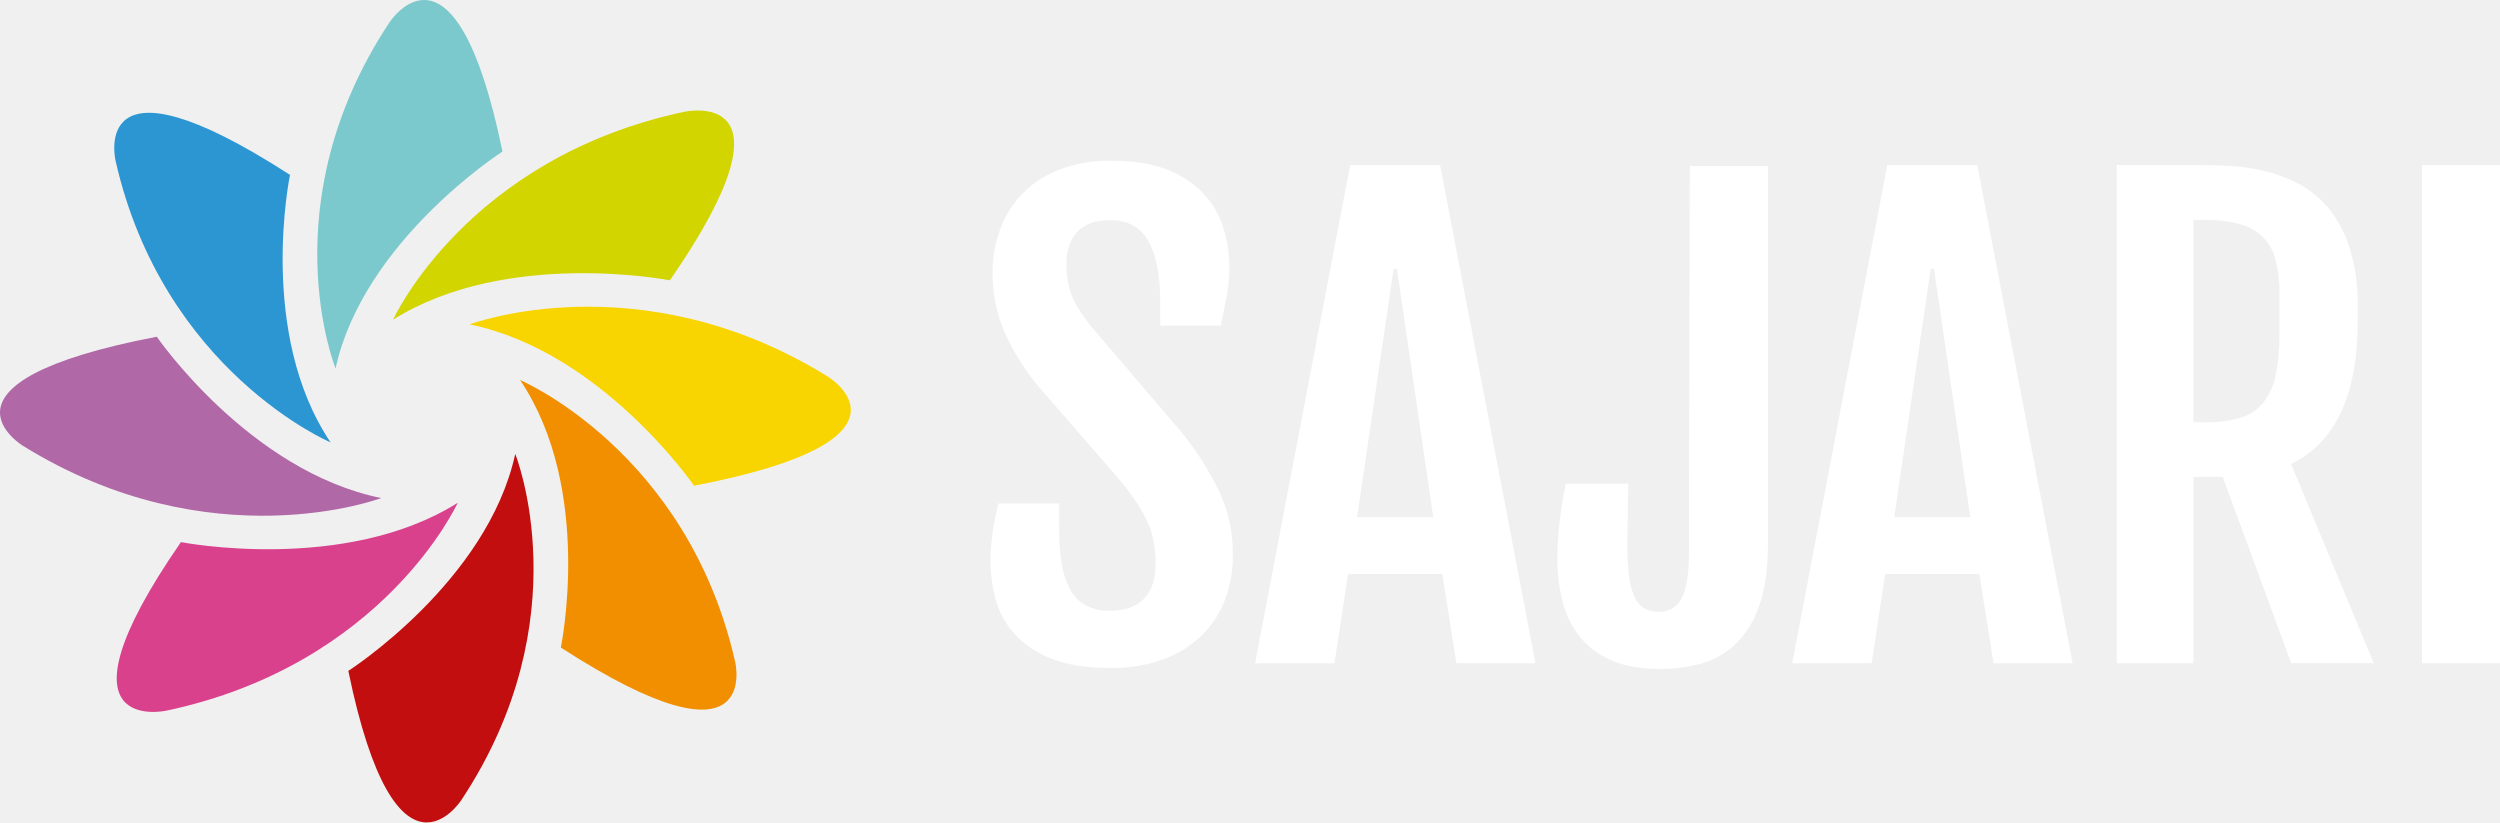
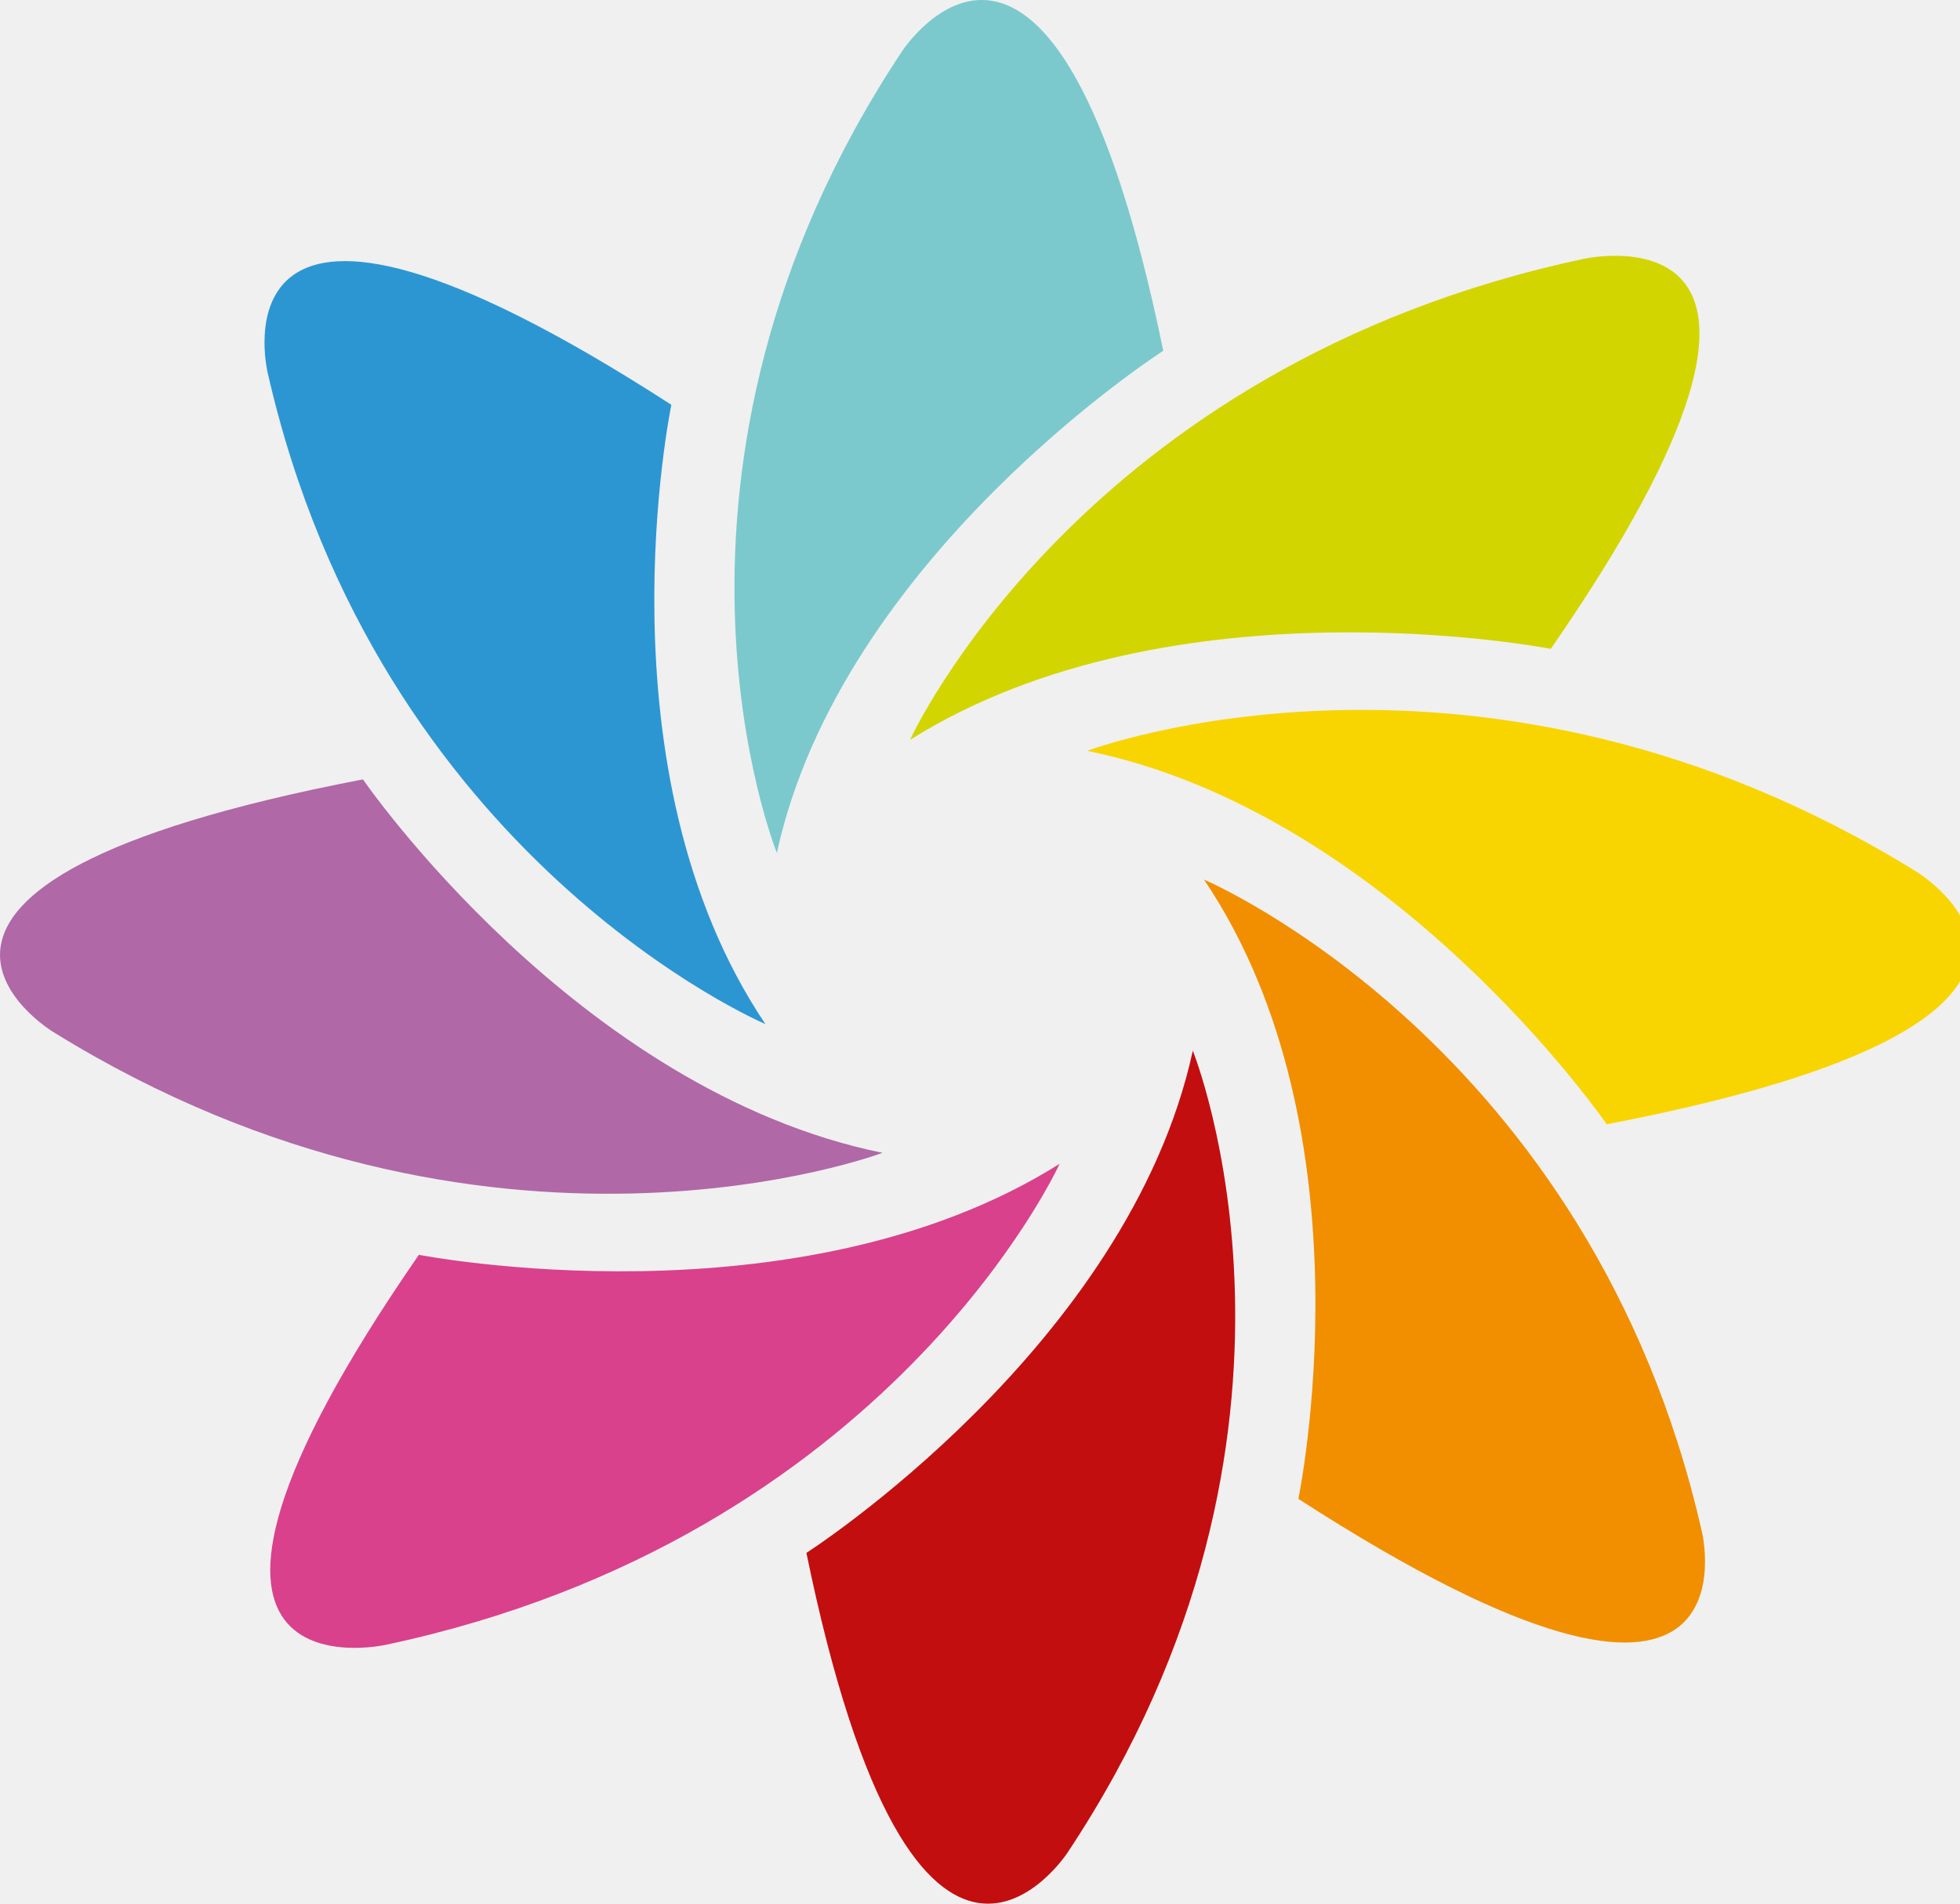
- <svg xmlns="http://www.w3.org/2000/svg" id="Layer_1" data-name="Layer 1" viewBox="0 0 826.81 272">
-   <path fill="#7bc9cd" d="M166.18 50.12s-46 29.48-55.2 71.75c0 0-22-54.41 17.86-114.51C128.86 7.36 150.49-26.24 166.18 50.12z" transform="translate(0 0)" />
-   <path fill="#2c96d3" d="M95.91 57.84S85 110.12 109.34 146.32c0 0-55.33-23.46-71.13-93.19C38.24 53.13 28.94 14.57 95.91 57.84z" transform="translate(0 0)" />
-   <path fill="#b068a7" d="M51.85 111.36s30.49 44.43 74.22 53.36c0 0-56.29 21.25-118.45-17.26C7.62 147.46-27.14 126.53 51.85 111.36z" transform="translate(0 0)" />
-   <path fill="#d9418c" d="M59.84 179.29s54.08 10.56 91.53-13c0 0-24.27 53.49-96.41 68.76C55 235 15.08 244 59.84 179.29z" transform="translate(0 0)" />
-   <path fill="#c20e0f" d="M115.2 221.88s46-29.48 55.2-71.75c0 0 22 54.41-17.85 114.51.0.0-21.66 33.6-37.35-42.76z" transform="translate(0 0)" />
-   <path fill="#f18f00" d="M185.48 214.16S196.4 161.88 172 125.68c0 0 55.33 23.46 71.13 93.19C243.14 218.87 252.44 257.42 185.48 214.16z" transform="translate(0 0)" />
-   <path fill="#f8d500" d="M229.53 160.64S199 116.21 155.31 107.28c0 0 56.29-21.25 118.45 17.26.0.02 34.76 20.93-44.23 36.1z" transform="translate(0 0)" />
-   <path fill="#d2d500" d="M221.54 92.71s-54-10.56-91.53 13c0 0 24.27-53.49 96.41-68.76C226.42 37 266.3 28 221.54 92.71z" transform="translate(0 0)" />
-   <g>
-     <path fill="white" d="M327.62 186a67.71 67.71.0 01.65-9.8q.64-4.49 1.94-9.69h20.06v8a73.32 73.32.0 00.85 11.78 26.94 26.94.0 002.8 8.63 13 13 0 005.19 5.31A16.25 16.25.0 00367 202q7.4.0 11.28-3.9t3.89-11.44a43.21 43.21.0 00-.54-7.09 28.93 28.93.0 00-1.9-6.41 43.37 43.37.0 00-3.65-6.71 89 89 0 00-5.88-7.87l-26.95-31a77 77 0 01-11.08-17.89 48 48 0 01-3.89-19.25 41.48 41.48.0 012.64-15 33.34 33.34.0 017.64-11.82 34 34 0 0112.32-7.72 47 47 0 0116.62-2.75q11.28.0 18.82 3.09a32 32 0 0112 8.1 29 29 0 016.34 11.24A43.74 43.74.0 01406.57 88a52.45 52.45.0 01-.85 9.8c-.57 3-1.21 6.29-2 9.89h-20V99.91q0-13.12-3.89-20.11t-12.68-7q-7.29.0-10.88 3.91t-3.59 10.47a32.44 32.44.0 00.55 6.27 23.93 23.93.0 001.6 5.16 28.66 28.66.0 002.54 4.58c1 1.48 2.13 3 3.39 4.63l30 35.13a99.69 99.69.0 0112.57 19.82 47.37 47.37.0 014.39 20.12A41.83 41.83.0 01405 198.71a33 33 0 01-8.13 12 36.36 36.36.0 01-12.78 7.57 50.23 50.23.0 01-16.87 2.65q-11.58.0-19.21-3A32.23 32.23.0 01335.85 210a27.92 27.92.0 01-6.39-11.19A45.23 45.23.0 01327.62 186zM446.53 54.56h29.74l31.55 164.8H481.67L477 189.84H445.83l-4.49 29.52H415.09zM474 171 462 88.91h-1.1L448.83 171zm74.9 50.23q-9.58.0-16.07-2.89a27.13 27.13.0 01-10.43-7.86 30.62 30.62.0 01-5.64-11.63 56.9 56.9.0 01-1.7-14.09 109.83 109.83.0 01.7-11.72 124.59 124.59.0 012.1-13.07H538.5l-.3 20.06a81.1 81.1.0 00.59 10.67 23.66 23.66.0 001.85 6.85 8.15 8.15.0 003.2 3.66 9.39 9.39.0 004.74 1.11 9.59 9.59.0 004.14-.87 7.3 7.3.0 003.14-3 18 18 0 002-5.88 51.28 51.28.0 00.7-9.31l.3-128.33h25.85V179.76q0 12.75-3 20.85a31.55 31.55.0 01-8 12.68 27.08 27.08.0 01-11.48 6.28A52.51 52.51.0 01548.88 221.25zM624.17 54.56h29.75l31.54 164.8H659.31l-4.69-29.52H623.47L619 219.36H592.73zM651.62 171l-12-82.11h-1.09L626.47 171zM700.07 54.56h28q4.78.0 10.53.39a62.64 62.64.0 0111.47 1.88 46.53 46.53.0 0111.08 4.49 32.17 32.17.0 019.48 8.2 40.21 40.21.0 016.64 13.07 63.38 63.38.0 012.5 19.06v4.15q0 18.81-5.59 30.63t-16.47 17l27.35 65.9H757.76L735.1 157.71h-9.68v61.65H700.07zm29.24 85.1a39.55 39.55.0 0011.48-1.44 15.8 15.8.0 007.59-4.87 21.28 21.28.0 004.19-9.07 63.85 63.85.0 001.3-14v-13a44.25 44.25.0 00-1.2-11 16 16 0 00-11.58-12.06 40.41 40.41.0 00-11.78-1.45h-3.89v66.86zM801 54.56h25.85v164.8H801z" />
-   </g>
+ <svg xmlns="http://www.w3.org/2000/svg" width="280" height="272" viewBox="0 0 280 272">
+   <path fill="#7bc9cd" d="M166.18 50.12s-46 29.48-55.2 71.75c0 0-22-54.41 17.86-114.51C128.86 7.36 150.49-26.24 166.18 50.12z" />
+   <path fill="#2c96d3" d="M95.91 57.84S85 110.12 109.34 146.32c0 0-55.33-23.46-71.13-93.19C38.24 53.13 28.94 14.57 95.91 57.84z" />
+   <path fill="#b068a7" d="M51.85 111.36s30.49 44.43 74.22 53.36c0 0-56.29 21.25-118.45-17.26C7.62 147.46-27.14 126.53 51.85 111.36z" />
+   <path fill="#d9418c" d="M59.84 179.29s54.08 10.56 91.53-13c0 0-24.27 53.49-96.41 68.76C55 235 15.08 244 59.84 179.29z" />
+   <path fill="#c20e0f" d="M115.2 221.88s46-29.48 55.2-71.75c0 0 22 54.41-17.85 114.51.0.0-21.66 33.6-37.35-42.76z" />
+   <path fill="#f18f00" d="M185.48 214.16S196.4 161.88 172 125.68c0 0 55.33 23.46 71.13 93.19C243.14 218.87 252.44 257.42 185.48 214.16z" />
+   <path fill="#f8d500" d="M229.53 160.64S199 116.21 155.31 107.28c0 0 56.29-21.25 118.45 17.26.0.02 34.76 20.93-44.23 36.1z" />
+   <path fill="#d2d500" d="M221.54 92.71s-54-10.56-91.53 13c0 0 24.27-53.49 96.41-68.76C226.42 37 266.3 28 221.54 92.71z" />
</svg>
